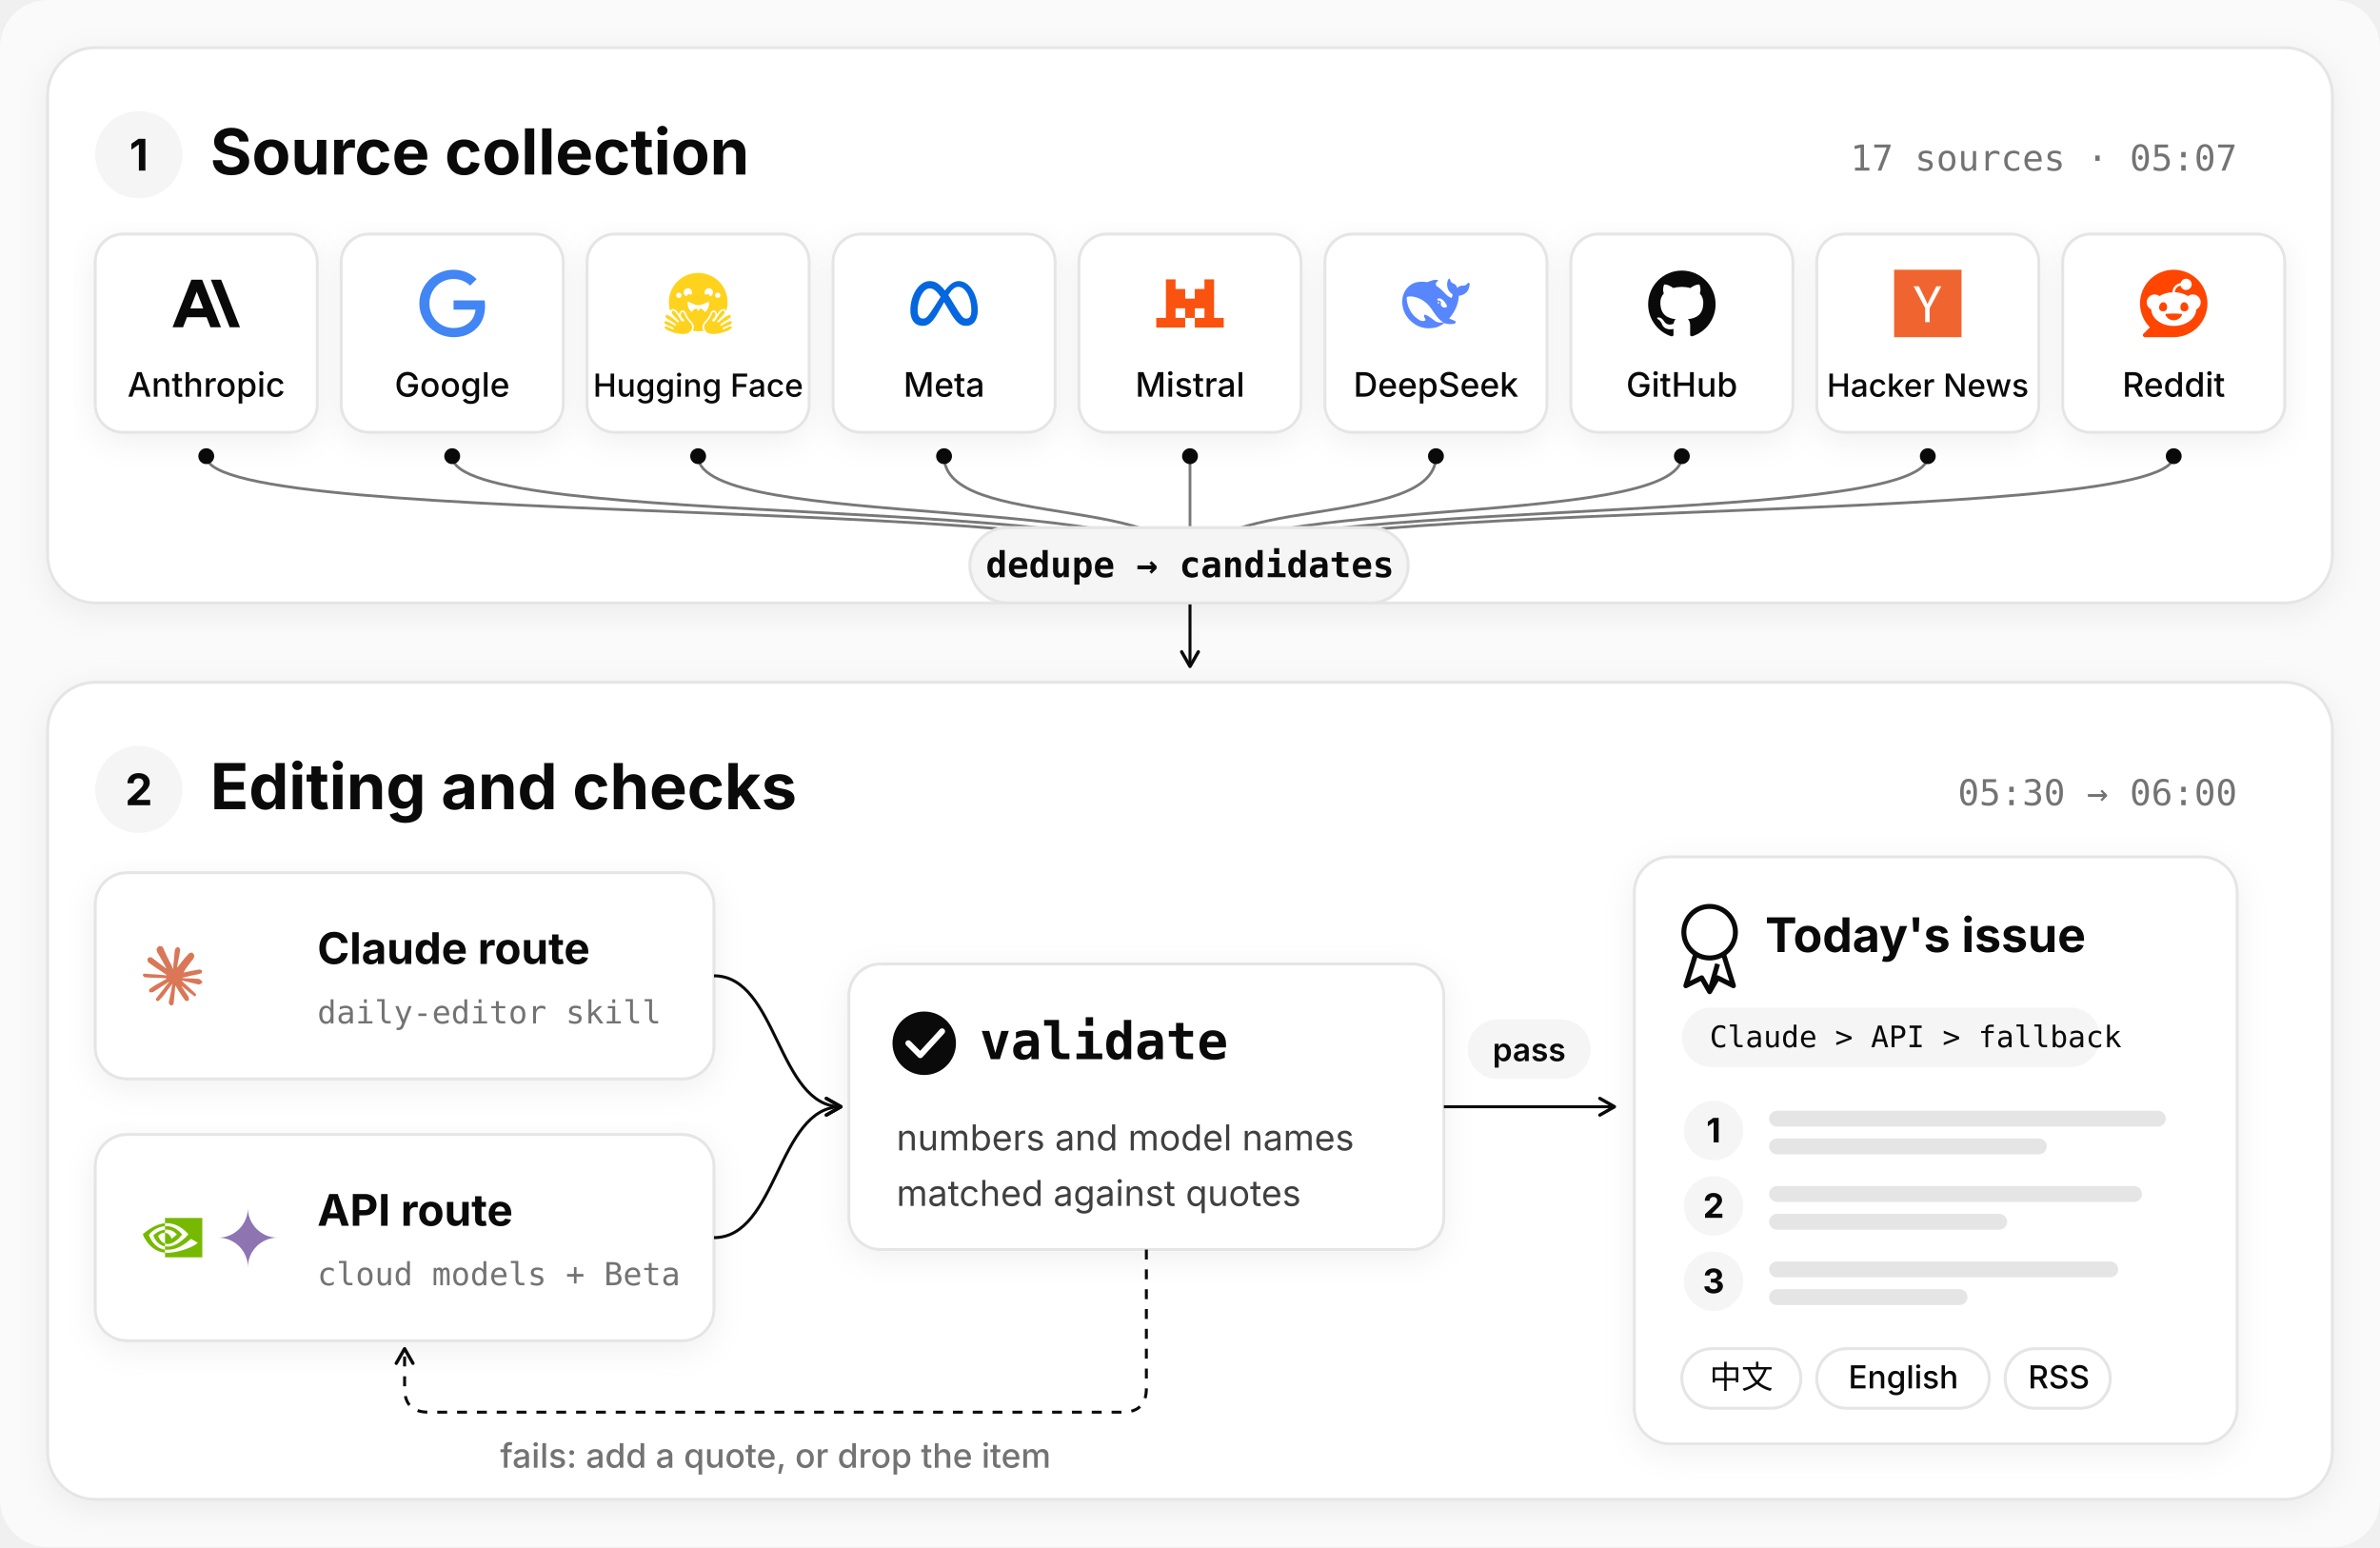
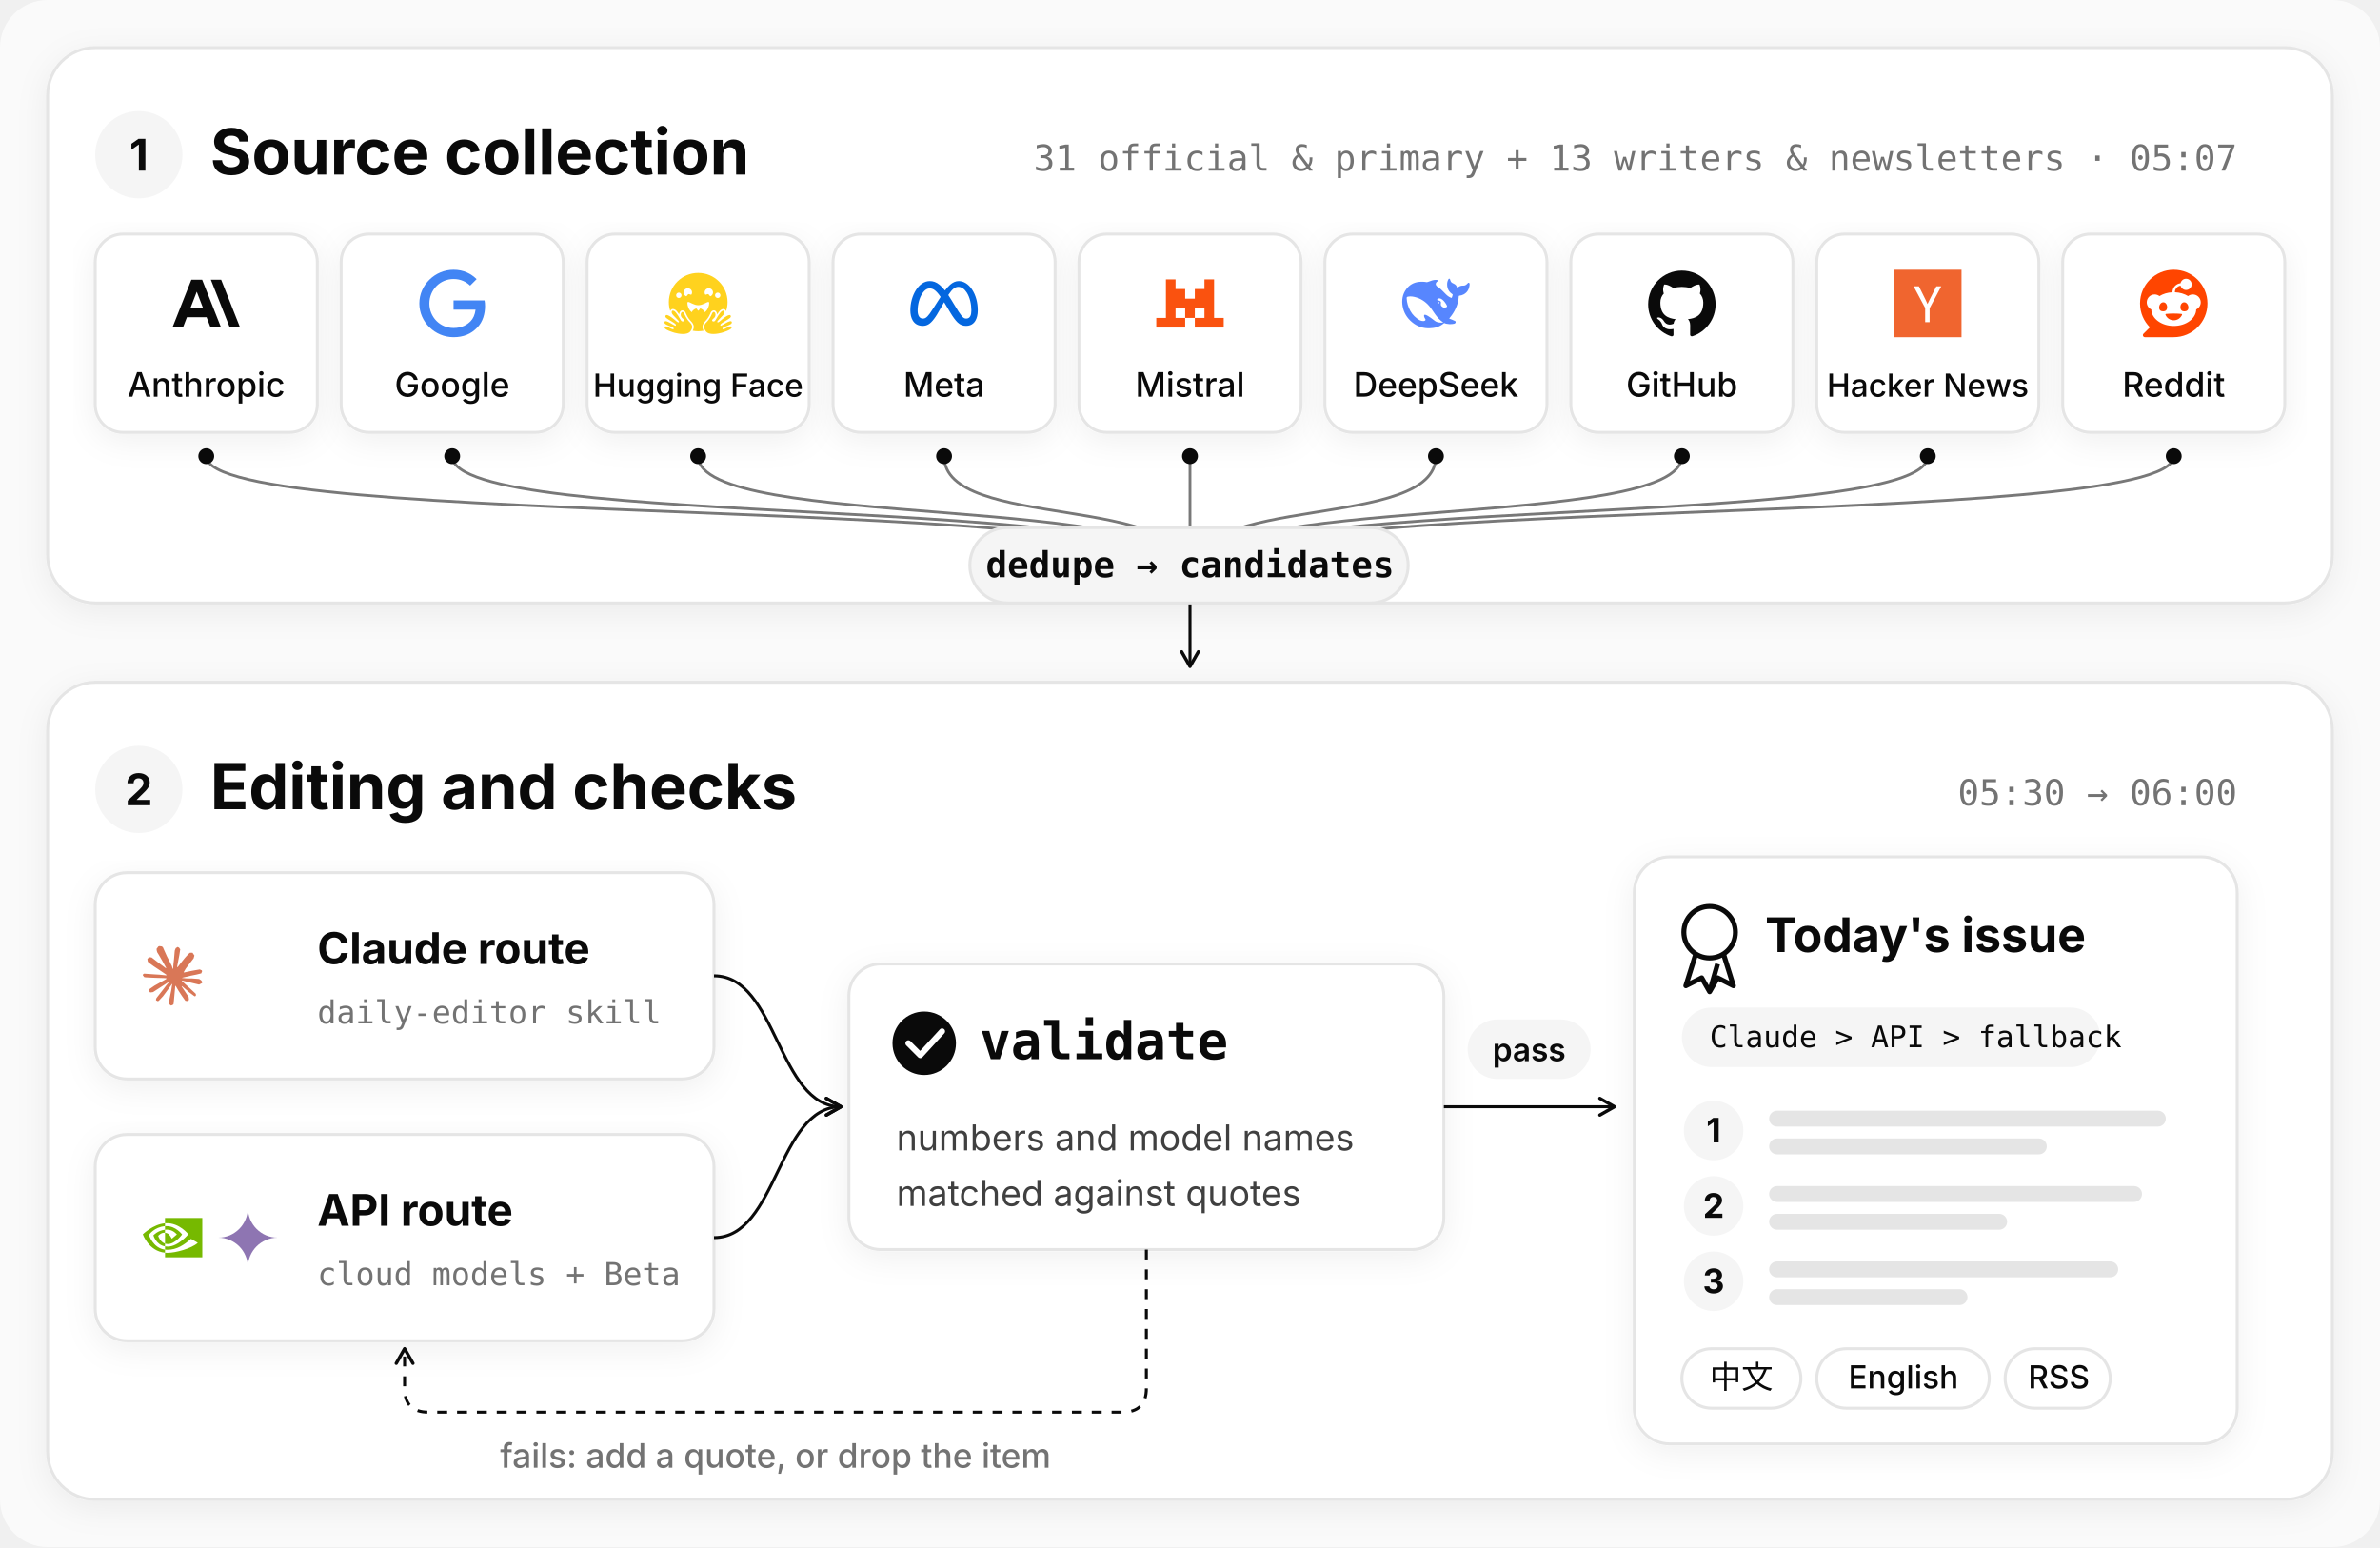
<svg xmlns="http://www.w3.org/2000/svg" width="1200" height="780" viewBox="0 0 1200 780" role="img" aria-labelledby="title desc">
  <defs>
    <filter id="shadow" x="-10%" y="-10%" width="120%" height="140%">
      <feDropShadow dx="0" dy="4" stdDeviation="8" flood-color="#000" flood-opacity="0.06" />
    </filter>
    <marker id="arrow" viewBox="0 0 10 10" refX="8" refY="5" markerWidth="7" markerHeight="7" orient="auto-start-reverse">
      <path d="M1 1 L8 5 L1 9" fill="none" stroke="#0A0A0A" stroke-width="1.6" stroke-linecap="round" stroke-linejoin="round" />
    </marker>
  </defs>
  <rect width="1200" height="780" rx="24" fill="#FAFAFA" />
  <rect x="24" y="24" width="1152" height="280" rx="24" fill="#FFFFFF" stroke="#E5E5E5" stroke-width="1.5" filter="url(#shadow)" />
  <circle cx="70" cy="78" r="22" fill="#F5F5F5" />
  <text x="70" y="86" font-family="-apple-system, BlinkMacSystemFont, 'Segoe UI', 'PingFang SC', 'Hiragino Sans GB', 'Microsoft YaHei', 'Noto Sans SC', sans-serif" font-size="22" font-weight="700" fill="#0A0A0A" text-anchor="middle">1</text>
  <text x="106" y="88" font-family="-apple-system, BlinkMacSystemFont, 'Segoe UI', 'PingFang SC', 'Hiragino Sans GB', 'Microsoft YaHei', 'Noto Sans SC', sans-serif" font-size="32" font-weight="700" fill="#0A0A0A" text-anchor="start">Source collection</text>
-   <text x="1128" y="86" font-family="ui-monospace, SFMono-Regular, Menlo, Consolas, monospace" font-size="18" font-weight="500" fill="#737373" text-anchor="end">17 sources · 05:07</text>
+   <text x="1128" y="86" font-family="ui-monospace, SFMono-Regular, Menlo, Consolas, monospace" font-size="18" font-weight="500" fill="#737373" text-anchor="end">31 official &amp; primary + 13 writers &amp; newsletters · 05:07</text>
  <rect x="48" y="118" width="112" height="100" rx="14" fill="#FFFFFF" stroke="#E5E5E5" stroke-width="1.5" filter="url(#shadow)" />
  <path transform="translate(87.0 136) scale(1.41667)" fill="#0A0A0A" d="M17.304 3.541h-3.672l6.696 16.918H24Zm-10.608 0L0 20.459h3.744l1.369-3.553h7.005l1.369 3.553h3.744L10.536 3.541Zm-.371 10.223 2.291-5.946 2.291 5.946Z" />
  <text x="104.0" y="200" font-family="-apple-system, BlinkMacSystemFont, 'Segoe UI', 'PingFang SC', 'Hiragino Sans GB', 'Microsoft YaHei', 'Noto Sans SC', sans-serif" font-size="17" font-weight="500" fill="#0A0A0A" text-anchor="middle">Anthropic</text>
  <circle cx="104.0" cy="230" r="4" fill="#0A0A0A" />
  <path d="M104.0 230 C104.0 268 600 248 600 290" fill="none" stroke="#0A0A0A" stroke-width="1.4" opacity="0.55" />
  <rect x="172" y="118" width="112" height="100" rx="14" fill="#FFFFFF" stroke="#E5E5E5" stroke-width="1.5" filter="url(#shadow)" />
  <path transform="translate(211.0 136) scale(1.41667)" fill="#4285F4" d="M12.48 10.92v3.28h7.84c-.24 1.84-.853 3.187-1.787 4.133-1.147 1.147-2.933 2.4-6.053 2.4-4.827 0-8.6-3.893-8.6-8.72s3.773-8.72 8.6-8.72c2.6 0 4.507 1.027 5.907 2.347l2.307-2.307C18.747 1.44 16.133 0 12.48 0 5.867 0 .307 5.387.307 12s5.56 12 12.173 12c3.573 0 6.267-1.173 8.373-3.36 2.16-2.16 2.84-5.213 2.84-7.667 0-.76-.053-1.467-.173-2.053H12.48z" />
  <text x="228.0" y="200" font-family="-apple-system, BlinkMacSystemFont, 'Segoe UI', 'PingFang SC', 'Hiragino Sans GB', 'Microsoft YaHei', 'Noto Sans SC', sans-serif" font-size="17" font-weight="500" fill="#0A0A0A" text-anchor="middle">Google</text>
  <circle cx="228.0" cy="230" r="4" fill="#0A0A0A" />
  <path d="M228.0 230 C228.0 268 600 248 600 290" fill="none" stroke="#0A0A0A" stroke-width="1.4" opacity="0.55" />
  <rect x="296" y="118" width="112" height="100" rx="14" fill="#FFFFFF" stroke="#E5E5E5" stroke-width="1.5" filter="url(#shadow)" />
  <path transform="translate(335.0 136) scale(1.41667)" fill="#FFD21E" d="M12.025 1.13c-5.77 0-10.449 4.647-10.449 10.378 0 1.112.178 2.181.503 3.185.064-.222.203-.444.416-.577a.96.96 0 0 1 .524-.15c.293 0 .584.124.84.284.278.173.48.408.71.694.226.282.458.611.684.951v-.014c.017-.324.106-.622.264-.874s.403-.487.762-.543c.3-.047.596.06.787.203s.31.313.4.467c.15.257.212.468.233.542.01.026.653 1.552 1.657 2.54.616.605 1.01 1.223 1.082 1.912.055.537-.096 1.059-.38 1.572.637.121 1.294.187 1.967.187.657 0 1.298-.063 1.921-.178-.287-.517-.44-1.041-.384-1.581.07-.69.465-1.307 1.081-1.913 1.004-.987 1.647-2.513 1.657-2.539.021-.074.083-.285.233-.542.09-.154.208-.323.4-.467a1.08 1.08 0 0 1 .787-.203c.359.056.604.29.762.543s.247.55.265.874v.015c.225-.34.457-.67.683-.952.23-.286.432-.52.71-.694.257-.16.547-.284.84-.285a.97.97 0 0 1 .524.151c.228.143.373.388.43.625l.006.04a10.3 10.3 0 0 0 .534-3.273c0-5.731-4.678-10.378-10.449-10.378M8.327 6.583a1.5 1.5 0 0 1 .713.174 1.487 1.487 0 0 1 .617 2.013c-.183.343-.762-.214-1.102-.094-.38.134-.532.914-.917.71a1.487 1.487 0 0 1 .69-2.803m7.486 0a1.487 1.487 0 0 1 .689 2.803c-.385.204-.536-.576-.916-.71-.34-.12-.92.437-1.103.094a1.487 1.487 0 0 1 .617-2.013 1.5 1.5 0 0 1 .713-.174m-10.68 1.55a.96.96 0 1 1 0 1.921.96.96 0 0 1 0-1.92m13.838 0a.96.96 0 1 1 0 1.92.96.96 0 0 1 0-1.92M8.489 11.458c.588.01 1.965 1.157 3.572 1.164 1.607-.007 2.984-1.155 3.572-1.164.196-.003.305.12.305.454 0 .886-.424 2.328-1.563 3.202-.22-.756-1.396-1.366-1.63-1.32q-.011.001-.02.006l-.044.026-.01.008-.03.024q-.018.017-.035.036l-.032.04a1 1 0 0 0-.058.09l-.014.025q-.049.088-.11.19a1 1 0 0 1-.083.116 1.2 1.2 0 0 1-.173.18q-.035.029-.075.058a1.3 1.3 0 0 1-.251-.243 1 1 0 0 1-.076-.107c-.124-.193-.177-.363-.337-.444-.034-.016-.104-.008-.2.022q-.094.03-.216.087-.06.028-.125.063l-.13.074q-.067.04-.136.086a3 3 0 0 0-.135.096 3 3 0 0 0-.26.219 2 2 0 0 0-.12.121 2 2 0 0 0-.106.128l-.002.002a2 2 0 0 0-.09.132l-.001.001a1.2 1.2 0 0 0-.105.212q-.013.036-.024.073c-1.139-.875-1.563-2.317-1.563-3.203 0-.334.109-.457.305-.454m.836 10.354c.824-1.19.766-2.082-.365-3.194-1.13-1.112-1.789-2.738-1.789-2.738s-.246-.945-.806-.858-.97 1.499.202 2.362c1.173.864-.233 1.45-.685.64-.45-.812-1.683-2.896-2.322-3.295s-1.089-.175-.938.647 2.822 2.813 2.562 3.244-1.176-.506-1.176-.506-2.866-2.567-3.49-1.898.473 1.23 2.037 2.16c1.564.932 1.686 1.178 1.464 1.53s-3.675-2.511-4-1.297c-.323 1.214 3.524 1.567 3.287 2.405-.238.839-2.71-1.587-3.216-.642-.506.946 3.49 2.056 3.522 2.064 1.29.33 4.568 1.028 5.713-.624m5.349 0c-.824-1.19-.766-2.082.365-3.194 1.13-1.112 1.789-2.738 1.789-2.738s.246-.945.806-.858.97 1.499-.202 2.362c-1.173.864.233 1.45.685.64.451-.812 1.683-2.896 2.322-3.295s1.089-.175.938.647-2.822 2.813-2.562 3.244 1.176-.506 1.176-.506 2.866-2.567 3.49-1.898-.473 1.23-2.037 2.16c-1.564.932-1.686 1.178-1.464 1.53s3.675-2.511 4-1.297c.323 1.214-3.524 1.567-3.287 2.405.238.839 2.71-1.587 3.216-.642.506.946-3.49 2.056-3.522 2.064-1.29.33-4.568 1.028-5.713-.624" />
  <text x="352.0" y="200" font-family="-apple-system, BlinkMacSystemFont, 'Segoe UI', 'PingFang SC', 'Hiragino Sans GB', 'Microsoft YaHei', 'Noto Sans SC', sans-serif" font-size="16" font-weight="500" fill="#0A0A0A" text-anchor="middle">Hugging Face</text>
  <circle cx="352.0" cy="230" r="4" fill="#0A0A0A" />
  <path d="M352.0 230 C352.0 268 600 248 600 290" fill="none" stroke="#0A0A0A" stroke-width="1.4" opacity="0.55" />
  <rect x="420" y="118" width="112" height="100" rx="14" fill="#FFFFFF" stroke="#E5E5E5" stroke-width="1.5" filter="url(#shadow)" />
  <path transform="translate(459.0 136) scale(1.41667)" fill="#0467DF" d="M6.915 4.03c-1.968 0-3.683 1.28-4.871 3.113C.704 9.208 0 11.883 0 14.449c0 .706.07 1.369.21 1.973a6.624 6.624 0 0 0 .265.86 5.297 5.297 0 0 0 .371.761c.696 1.159 1.818 1.927 3.593 1.927 1.497 0 2.633-.671 3.965-2.444.76-1.012 1.144-1.626 2.663-4.32l.756-1.339.186-.325c.061.1.121.196.183.3l2.152 3.595c.724 1.21 1.665 2.556 2.47 3.314 1.046.987 1.992 1.22 3.06 1.22 1.075 0 1.876-.355 2.455-.843a3.743 3.743 0 0 0 .81-.973c.542-.939.861-2.127.861-3.745 0-2.72-.681-5.357-2.084-7.45-1.282-1.912-2.957-2.93-4.716-2.93-1.047 0-2.088.467-3.053 1.308-.652.57-1.257 1.29-1.82 2.05-.69-.875-1.335-1.547-1.958-2.056-1.182-.966-2.315-1.303-3.454-1.303zm10.16 2.053c1.147 0 2.188.758 2.992 1.999 1.132 1.748 1.647 4.195 1.647 6.4 0 1.548-.368 2.9-1.839 2.9-.58 0-1.027-.23-1.664-1.004-.496-.601-1.343-1.878-2.832-4.358l-.617-1.028a44.908 44.908 0 0 0-1.255-1.98c.07-.109.141-.224.211-.327 1.12-1.667 2.118-2.602 3.358-2.602zm-10.201.553c1.265 0 2.058.791 2.675 1.446.307.327.737.871 1.234 1.579l-1.02 1.566c-.757 1.163-1.882 3.017-2.837 4.338-1.191 1.649-1.81 1.817-2.486 1.817-.524 0-1.038-.237-1.383-.794-.263-.426-.464-1.13-.464-2.046 0-2.221.63-4.535 1.66-6.088.454-.687.964-1.226 1.533-1.533a2.264 2.264 0 0 1 1.088-.285z" />
  <text x="476.0" y="200" font-family="-apple-system, BlinkMacSystemFont, 'Segoe UI', 'PingFang SC', 'Hiragino Sans GB', 'Microsoft YaHei', 'Noto Sans SC', sans-serif" font-size="17" font-weight="500" fill="#0A0A0A" text-anchor="middle">Meta</text>
  <circle cx="476.0" cy="230" r="4" fill="#0A0A0A" />
  <path d="M476.0 230 C476.0 268 600 248 600 290" fill="none" stroke="#0A0A0A" stroke-width="1.4" opacity="0.55" />
  <rect x="544" y="118" width="112" height="100" rx="14" fill="#FFFFFF" stroke="#E5E5E5" stroke-width="1.5" filter="url(#shadow)" />
  <path transform="translate(583.0 136) scale(1.41667)" fill="#FA520F" d="M17.143 3.429v3.428h-3.429v3.429h-3.428V6.857H6.857V3.43H3.43v13.714H0v3.428h10.286v-3.428H6.857v-3.429h3.429v3.429h3.429v-3.429h3.428v3.429h-3.428v3.428H24v-3.428h-3.43V3.429z" />
  <text x="600.0" y="200" font-family="-apple-system, BlinkMacSystemFont, 'Segoe UI', 'PingFang SC', 'Hiragino Sans GB', 'Microsoft YaHei', 'Noto Sans SC', sans-serif" font-size="17" font-weight="500" fill="#0A0A0A" text-anchor="middle">Mistral</text>
  <circle cx="600.0" cy="230" r="4" fill="#0A0A0A" />
  <path d="M600.0 230 C600.0 268 600 248 600 290" fill="none" stroke="#0A0A0A" stroke-width="1.4" opacity="0.55" />
  <rect x="668" y="118" width="112" height="100" rx="14" fill="#FFFFFF" stroke="#E5E5E5" stroke-width="1.5" filter="url(#shadow)" />
  <path transform="translate(707.0 136) scale(1.41667)" fill="#5786FE" d="M23.748 4.651c-.254-.124-.364.113-.512.233-.051.04-.094.09-.137.137-.372.397-.806.657-1.373.626-.829-.046-1.537.214-2.163.848-.133-.782-.575-1.248-1.247-1.548-.352-.155-.708-.311-.955-.65-.172-.24-.219-.509-.305-.774-.055-.16-.11-.323-.293-.35-.2-.031-.278.136-.356.276-.313.572-.434 1.202-.422 1.84.027 1.436.633 2.58 1.838 3.393.137.094.172.187.129.323-.082.28-.18.553-.266.833-.055.179-.137.218-.328.14a5.5 5.5 0 0 1-1.737-1.179c-.857-.828-1.631-1.743-2.597-2.46a12 12 0 0 0-.689-.47c-.985-.957.13-1.743.387-1.836.27-.098.094-.433-.778-.428-.872.003-1.67.295-2.687.685a3 3 0 0 1-.465.136 9.6 9.6 0 0 0-2.883-.101c-1.885.21-3.39 1.1-4.497 2.622C.082 8.776-.231 10.854.152 13.02c.403 2.284 1.568 4.175 3.36 5.653 1.857 1.533 3.997 2.284 6.438 2.14 1.482-.085 3.132-.284 4.994-1.86.47.234.962.328 1.78.398.629.058 1.235-.031 1.705-.129.735-.155.684-.836.418-.961-2.155-1.004-1.682-.595-2.112-.926 1.095-1.295 2.768-3.598 3.284-6.733.05-.346.115-.834.108-1.114-.004-.171.035-.238.23-.257a4.2 4.2 0 0 0 1.545-.475c1.397-.763 1.96-2.016 2.093-3.517.02-.23-.004-.467-.247-.588M11.58 18.168c-2.088-1.642-3.101-2.183-3.52-2.16-.39.024-.32.472-.234.763.09.288.207.487.371.74.114.167.192.416-.113.603-.673.416-1.842-.14-1.897-.168-1.361-.801-2.5-1.86-3.301-3.306-.775-1.393-1.225-2.888-1.299-4.482-.02-.385.094-.522.477-.592a4.7 4.7 0 0 1 1.53-.038c2.131.311 3.946 1.264 5.467 2.774.868.86 1.525 1.887 2.202 2.89.72 1.066 1.494 2.082 2.48 2.915.348.291.626.513.892.677-.802.09-2.14.109-3.055-.615zm1.001-6.44a.306.306 0 0 1 .415-.287.3.3 0 0 1 .113.074.3.3 0 0 1 .086.214c0 .17-.136.307-.308.307a.303.303 0 0 1-.306-.307m3.11 1.596c-.2.081-.4.151-.591.16a1.25 1.25 0 0 1-.798-.254c-.274-.23-.47-.358-.551-.758a1.7 1.7 0 0 1 .015-.588c.07-.327-.007-.537-.238-.727-.188-.156-.426-.199-.689-.199a.6.6 0 0 1-.254-.078.253.253 0 0 1-.114-.358 1 1 0 0 1 .192-.21c.356-.202.767-.136 1.146.016.352.144.618.408 1.001.782.392.451.462.576.685.915.176.264.336.536.446.848.066.194-.02.353-.25.45" />
  <text x="724.0" y="200" font-family="-apple-system, BlinkMacSystemFont, 'Segoe UI', 'PingFang SC', 'Hiragino Sans GB', 'Microsoft YaHei', 'Noto Sans SC', sans-serif" font-size="17" font-weight="500" fill="#0A0A0A" text-anchor="middle">DeepSeek</text>
  <circle cx="724.0" cy="230" r="4" fill="#0A0A0A" />
  <path d="M724.0 230 C724.0 268 600 248 600 290" fill="none" stroke="#0A0A0A" stroke-width="1.4" opacity="0.55" />
  <rect x="792" y="118" width="112" height="100" rx="14" fill="#FFFFFF" stroke="#E5E5E5" stroke-width="1.5" filter="url(#shadow)" />
  <path transform="translate(831.0 136) scale(1.41667)" fill="#0A0A0A" d="M12 .297c-6.63 0-12 5.373-12 12 0 5.303 3.438 9.8 8.205 11.385.6.113.82-.258.82-.577 0-.285-.01-1.04-.015-2.04-3.338.724-4.042-1.61-4.042-1.61C4.422 18.07 3.633 17.7 3.633 17.7c-1.087-.744.084-.729.084-.729 1.205.084 1.838 1.236 1.838 1.236 1.07 1.835 2.809 1.305 3.495.998.108-.776.417-1.305.76-1.605-2.665-.3-5.466-1.332-5.466-5.93 0-1.31.465-2.38 1.235-3.22-.135-.303-.54-1.523.105-3.176 0 0 1.005-.322 3.3 1.23.96-.267 1.98-.399 3-.405 1.02.006 2.04.138 3 .405 2.28-1.552 3.285-1.23 3.285-1.23.645 1.653.24 2.873.12 3.176.765.84 1.23 1.91 1.23 3.22 0 4.61-2.805 5.625-5.475 5.92.42.36.81 1.096.81 2.22 0 1.606-.015 2.896-.015 3.286 0 .315.21.69.825.57C20.565 22.092 24 17.592 24 12.297c0-6.627-5.373-12-12-12" />
  <text x="848.0" y="200" font-family="-apple-system, BlinkMacSystemFont, 'Segoe UI', 'PingFang SC', 'Hiragino Sans GB', 'Microsoft YaHei', 'Noto Sans SC', sans-serif" font-size="17" font-weight="500" fill="#0A0A0A" text-anchor="middle">GitHub</text>
  <circle cx="848.0" cy="230" r="4" fill="#0A0A0A" />
  <path d="M848.0 230 C848.0 268 600 248 600 290" fill="none" stroke="#0A0A0A" stroke-width="1.4" opacity="0.55" />
  <rect x="916" y="118" width="112" height="100" rx="14" fill="#FFFFFF" stroke="#E5E5E5" stroke-width="1.5" filter="url(#shadow)" />
  <path transform="translate(955.0 136) scale(1.41667)" fill="#F0652F" d="M0 24V0h24v24H0zM6.951 5.896l4.112 7.708v5.064h1.583v-4.972l4.148-7.799h-1.749l-2.457 4.875c-.372.745-.688 1.434-.688 1.434s-.297-.708-.651-1.434L8.831 5.896h-1.88z" />
  <text x="972.0" y="200" font-family="-apple-system, BlinkMacSystemFont, 'Segoe UI', 'PingFang SC', 'Hiragino Sans GB', 'Microsoft YaHei', 'Noto Sans SC', sans-serif" font-size="16" font-weight="500" fill="#0A0A0A" text-anchor="middle">Hacker News</text>
  <circle cx="972.0" cy="230" r="4" fill="#0A0A0A" />
  <path d="M972.0 230 C972.0 268 600 248 600 290" fill="none" stroke="#0A0A0A" stroke-width="1.4" opacity="0.55" />
  <rect x="1040" y="118" width="112" height="100" rx="14" fill="#FFFFFF" stroke="#E5E5E5" stroke-width="1.5" filter="url(#shadow)" />
  <path transform="translate(1079.0 136) scale(1.41667)" fill="#FF4500" d="M12 0C5.373 0 0 5.373 0 12c0 3.314 1.343 6.314 3.515 8.485l-2.286 2.286C.775 23.225 1.097 24 1.738 24H12c6.627 0 12-5.373 12-12S18.627 0 12 0Zm4.388 3.199c1.104 0 1.999.895 1.999 1.999 0 1.105-.895 2-1.999 2-.946 0-1.739-.657-1.947-1.539v.002c-1.147.162-2.032 1.15-2.032 2.341v.007c1.776.067 3.4.567 4.686 1.363.473-.363 1.064-.58 1.707-.58 1.547 0 2.802 1.254 2.802 2.802 0 1.117-.655 2.081-1.601 2.531-.088 3.256-3.637 5.876-7.997 5.876-4.361 0-7.905-2.617-7.998-5.87-.954-.447-1.614-1.415-1.614-2.538 0-1.548 1.255-2.802 2.803-2.802.645 0 1.239.218 1.712.585 1.275-.79 2.881-1.291 4.64-1.365v-.01c0-1.663 1.263-3.034 2.88-3.207.188-.911.993-1.595 1.959-1.595Zm-8.085 8.376c-.784 0-1.459.78-1.506 1.797-.047 1.016.64 1.429 1.426 1.429.786 0 1.371-.369 1.418-1.385.047-1.017-.553-1.841-1.338-1.841Zm7.406 0c-.786 0-1.385.824-1.338 1.841.047 1.017.634 1.385 1.418 1.385.785 0 1.473-.413 1.426-1.429-.046-1.017-.721-1.797-1.506-1.797Zm-3.703 4.013c-.974 0-1.907.048-2.77.135-.147.015-.241.168-.183.305.483 1.154 1.622 1.964 2.953 1.964 1.33 0 2.47-.81 2.953-1.964.057-.137-.037-.29-.184-.305-.863-.087-1.795-.135-2.769-.135Z" />
  <text x="1096.0" y="200" font-family="-apple-system, BlinkMacSystemFont, 'Segoe UI', 'PingFang SC', 'Hiragino Sans GB', 'Microsoft YaHei', 'Noto Sans SC', sans-serif" font-size="17" font-weight="500" fill="#0A0A0A" text-anchor="middle">Reddit</text>
  <circle cx="1096.0" cy="230" r="4" fill="#0A0A0A" />
  <path d="M1096.0 230 C1096.0 268 600 248 600 290" fill="none" stroke="#0A0A0A" stroke-width="1.4" opacity="0.55" />
  <line x1="600" y1="290" x2="600" y2="336" stroke="#0A0A0A" stroke-width="1.5" marker-end="url(#arrow)" />
  <rect x="489" y="266" width="221" height="38" rx="19" fill="#F5F5F5" stroke="#E5E5E5" stroke-width="1.5" />
  <text x="600" y="291" font-family="ui-monospace, SFMono-Regular, Menlo, Consolas, monospace" font-size="18" font-weight="600" fill="#0A0A0A" text-anchor="middle">dedupe → candidates</text>
  <rect x="24" y="344" width="1152" height="412" rx="24" fill="#FFFFFF" stroke="#E5E5E5" stroke-width="1.5" filter="url(#shadow)" />
  <circle cx="70" cy="398" r="22" fill="#F5F5F5" />
  <text x="70" y="406" font-family="-apple-system, BlinkMacSystemFont, 'Segoe UI', 'PingFang SC', 'Hiragino Sans GB', 'Microsoft YaHei', 'Noto Sans SC', sans-serif" font-size="22" font-weight="700" fill="#0A0A0A" text-anchor="middle">2</text>
  <text x="106" y="408" font-family="-apple-system, BlinkMacSystemFont, 'Segoe UI', 'PingFang SC', 'Hiragino Sans GB', 'Microsoft YaHei', 'Noto Sans SC', sans-serif" font-size="32" font-weight="700" fill="#0A0A0A" text-anchor="start">Editing and checks</text>
  <text x="1128" y="406" font-family="ui-monospace, SFMono-Regular, Menlo, Consolas, monospace" font-size="18" font-weight="500" fill="#737373" text-anchor="end">05:30 → 06:00</text>
  <rect x="48" y="440" width="312" height="104" rx="16" fill="#FFFFFF" stroke="#E5E5E5" stroke-width="1.5" filter="url(#shadow)" />
  <path transform="translate(72 477) scale(1.25)" fill="#D97757" d="m4.714 15.956 4.717-2.647.079-.231-.079-.128h-.231l-.789-.049-2.696-.073-2.337-.097-2.265-.121-.571-.121-.534-.704.055-.352.48-.322.686.061 1.518.103 2.277.158 1.651.097 2.447.255h.389l.055-.158-.134-.097-.103-.097L6.973 9.836l-2.55-1.688-1.336-.971-.723-.492-.364-.461-.158-1.008.656-.723.88.061.225.061.892.686 1.906 1.475 2.489 1.834.364.303.146-.103.018-.073-.164-.273-1.354-2.447-1.445-2.489-.643-1.032-.17-.619c-.061-.255-.103-.467-.103-.729L6.287.134 6.7 0l.996.134.419.364.619 1.415 1.002 2.228 1.554 3.03.455.898.243.832.091.255h.158v-.146l.128-1.706.237-2.095.231-2.696.079-.759.376-.911.747-.492.583.279.48.686-.067.443-.285 1.852-.559 2.902-.364 1.943h.212l.243-.243.984-1.305 1.651-2.064.729-.82.85-.905.546-.431h1.032l.759 1.129-.34 1.166-1.062 1.348-.88 1.141-1.263 1.7-.789 1.36.073.109.188-.018 2.853-.607 1.542-.279 1.84-.316.832.389.091.395-.328.807-1.967.486-2.307.461-3.436.814-.043.03.049.061 1.548.146.662.036h1.621l3.018.225.789.522.474.638-.079.486-1.214.619-1.639-.389-3.825-.911-1.311-.328h-.182v.109l1.093 1.069 2.003 1.809 2.507 2.331.128.577-.322.455-.34-.049-2.204-1.657-.85-.747-1.925-1.621h-.128v.17l.443.65 2.344 3.521.121 1.081-.17.352-.607.212-.668-.121-1.372-1.925L14.38 17.959l-1.141-1.943-.14.079-.674 7.255-.316.37-.729.279-.607-.461-.322-.747.322-1.475.389-1.925.316-1.53.285-1.9.17-.631-.012-.043-.14.018-1.433 1.967-2.18 2.945-1.724 1.846-.413.164-.716-.37.067-.662.401-.589 2.386-3.036 1.439-1.882.929-1.087-.006-.158h-.055l-6.338 4.116-1.129.146-.486-.455.061-.747.231-.243 1.906-1.311Z" />
  <text x="160" y="486" font-family="-apple-system, BlinkMacSystemFont, 'Segoe UI', 'PingFang SC', 'Hiragino Sans GB', 'Microsoft YaHei', 'Noto Sans SC', sans-serif" font-size="22" font-weight="700" fill="#0A0A0A" text-anchor="start">Claude route</text>
  <text x="160" y="516" font-family="ui-monospace, SFMono-Regular, Menlo, Consolas, monospace" font-size="16" font-weight="400" fill="#737373" text-anchor="start">daily-editor skill</text>
  <rect x="48" y="572" width="312" height="104" rx="16" fill="#FFFFFF" stroke="#E5E5E5" stroke-width="1.5" filter="url(#shadow)" />
  <path transform="translate(72 609) scale(1.25)" fill="#76B900" d="M8.948 8.798v-1.43a6.7 6.7 0 0 1 .424-.018c3.922-.124 6.493 3.374 6.493 3.374s-2.774 3.851-5.75 3.851c-.398 0-.787-.062-1.158-.185v-4.346c1.528.185 1.837.857 2.747 2.385l2.04-1.714s-1.492-1.952-4-1.952a6.016 6.016 0 0 0-.796.035m0-4.735v2.138l.424-.027c5.45-.185 9.01 4.47 9.01 4.47s-4.08 4.964-8.33 4.964c-.37 0-.733-.035-1.095-.097v1.325c.3.035.61.062.91.062 3.957 0 6.82-2.023 9.593-4.408.459.371 2.34 1.263 2.73 1.652-2.633 2.208-8.772 3.984-12.253 3.984-.335 0-.653-.018-.971-.053v1.864H24V4.063zm0 10.326v1.131c-3.657-.654-4.673-4.46-4.673-4.46s1.758-1.944 4.673-2.262v1.237H8.94c-1.528-.186-2.73 1.245-2.73 1.245s.68 2.412 2.739 3.11M2.456 10.9s2.164-3.197 6.5-3.533V6.201C4.153 6.59 0 10.653 0 10.653s2.35 6.802 8.948 7.42v-1.237c-4.84-.6-6.492-5.936-6.492-5.936z" />
  <path transform="translate(110 609) scale(1.25)" fill="#8E75B2" d="M11.04 19.32Q12 21.51 12 24q0-2.49.93-4.68.96-2.19 2.58-3.81t3.81-2.55Q21.51 12 24 12q-2.49 0-4.68-.93a12.3 12.3 0 0 1-3.81-2.58 12.3 12.3 0 0 1-2.58-3.81Q12 2.49 12 0q0 2.49-.96 4.68-.93 2.19-2.55 3.81a12.3 12.3 0 0 1-3.81 2.58Q2.49 12 0 12q2.49 0 4.68.96 2.19.93 3.81 2.55t2.55 3.81" />
  <text x="160" y="618" font-family="-apple-system, BlinkMacSystemFont, 'Segoe UI', 'PingFang SC', 'Hiragino Sans GB', 'Microsoft YaHei', 'Noto Sans SC', sans-serif" font-size="22" font-weight="700" fill="#0A0A0A" text-anchor="start">API route</text>
  <text x="160" y="648" font-family="ui-monospace, SFMono-Regular, Menlo, Consolas, monospace" font-size="16" font-weight="400" fill="#737373" text-anchor="start">cloud models + Beta</text>
  <path d="M360 492 C392 492 392 558 424 558" fill="none" stroke="#0A0A0A" stroke-width="1.5" marker-end="url(#arrow)" />
  <path d="M360 624 C392 624 392 558 424 558" fill="none" stroke="#0A0A0A" stroke-width="1.5" marker-end="url(#arrow)" />
  <rect x="428" y="486" width="300" height="144" rx="16" fill="#FFFFFF" stroke="#E5E5E5" stroke-width="1.5" filter="url(#shadow)" />
  <circle cx="466" cy="526" r="16" fill="#0A0A0A" />
  <path d="M458 526 l6 6 l11 -12" fill="none" stroke="#FFFFFF" stroke-width="3" stroke-linecap="round" stroke-linejoin="round" />
  <text x="494" y="534" font-family="ui-monospace, SFMono-Regular, Menlo, Consolas, monospace" font-size="26" font-weight="700" fill="#0A0A0A" text-anchor="start">validate</text>
  <text x="452" y="580" font-family="-apple-system, BlinkMacSystemFont, 'Segoe UI', 'PingFang SC', 'Hiragino Sans GB', 'Microsoft YaHei', 'Noto Sans SC', sans-serif" font-size="18" font-weight="400" fill="#404040" text-anchor="start">numbers and model names</text>
  <text x="452" y="608" font-family="-apple-system, BlinkMacSystemFont, 'Segoe UI', 'PingFang SC', 'Hiragino Sans GB', 'Microsoft YaHei', 'Noto Sans SC', sans-serif" font-size="18" font-weight="400" fill="#404040" text-anchor="start">matched against quotes</text>
  <path d="M578 630 L578 700 Q578 712 566 712 L216 712 Q204 712 204 700 L204 680" fill="none" stroke="#0A0A0A" stroke-width="1.5" stroke-dasharray="5 5" marker-end="url(#arrow)" />
  <text x="391" y="740" font-family="-apple-system, BlinkMacSystemFont, 'Segoe UI', 'PingFang SC', 'Hiragino Sans GB', 'Microsoft YaHei', 'Noto Sans SC', sans-serif" font-size="17" font-weight="500" fill="#737373" text-anchor="middle">fails: add a quote, or drop the item</text>
  <line x1="728" y1="558" x2="814" y2="558" stroke="#0A0A0A" stroke-width="1.5" marker-end="url(#arrow)" />
  <rect x="740" y="514" width="62" height="30" rx="15" fill="#F5F5F5" />
  <text x="771" y="535" font-family="-apple-system, BlinkMacSystemFont, 'Segoe UI', 'PingFang SC', 'Hiragino Sans GB', 'Microsoft YaHei', 'Noto Sans SC', sans-serif" font-size="16" font-weight="600" fill="#0A0A0A" text-anchor="middle">pass</text>
  <rect x="824" y="432" width="304" height="296" rx="18" fill="#FFFFFF" stroke="#E5E5E5" stroke-width="1.5" filter="url(#shadow)" />
  <circle cx="862" cy="470" r="13" fill="none" stroke="#0A0A0A" stroke-width="2.5" />
  <path d="M855 481 l-5 16 l8 -4 l4 7 l4 -14 M869 481 l5 16 l-8 -4 l-4 7" fill="none" stroke="#0A0A0A" stroke-width="2.5" stroke-linejoin="round" />
  <text x="890" y="480" font-family="-apple-system, BlinkMacSystemFont, 'Segoe UI', 'PingFang SC', 'Hiragino Sans GB', 'Microsoft YaHei', 'Noto Sans SC', sans-serif" font-size="24" font-weight="700" fill="#0A0A0A" text-anchor="start">Today's issue</text>
  <rect x="848" y="508" width="211" height="30" rx="15" fill="#F5F5F5" />
  <text x="862" y="528" font-family="ui-monospace, SFMono-Regular, Menlo, Consolas, monospace" font-size="15" font-weight="500" fill="#0A0A0A" text-anchor="start">Claude &gt; API &gt; fallback</text>
  <circle cx="864" cy="570" r="15" fill="#F5F5F5" />
  <text x="864" y="576" font-family="-apple-system, BlinkMacSystemFont, 'Segoe UI', 'PingFang SC', 'Hiragino Sans GB', 'Microsoft YaHei', 'Noto Sans SC', sans-serif" font-size="17" font-weight="700" fill="#0A0A0A" text-anchor="middle">1</text>
  <rect x="892" y="560" width="200" height="8" rx="4" fill="#E5E5E5" />
  <rect x="892" y="574" width="140" height="8" rx="4" fill="#E5E5E5" />
  <circle cx="864" cy="608" r="15" fill="#F5F5F5" />
  <text x="864" y="614" font-family="-apple-system, BlinkMacSystemFont, 'Segoe UI', 'PingFang SC', 'Hiragino Sans GB', 'Microsoft YaHei', 'Noto Sans SC', sans-serif" font-size="17" font-weight="700" fill="#0A0A0A" text-anchor="middle">2</text>
  <rect x="892" y="598" width="188" height="8" rx="4" fill="#E5E5E5" />
  <rect x="892" y="612" width="120" height="8" rx="4" fill="#E5E5E5" />
  <circle cx="864" cy="646" r="15" fill="#F5F5F5" />
  <text x="864" y="652" font-family="-apple-system, BlinkMacSystemFont, 'Segoe UI', 'PingFang SC', 'Hiragino Sans GB', 'Microsoft YaHei', 'Noto Sans SC', sans-serif" font-size="17" font-weight="700" fill="#0A0A0A" text-anchor="middle">3</text>
  <rect x="892" y="636" width="176" height="8" rx="4" fill="#E5E5E5" />
  <rect x="892" y="650" width="100" height="8" rx="4" fill="#E5E5E5" />
  <rect x="848" y="680" width="60" height="30" rx="15" fill="none" stroke="#E5E5E5" stroke-width="1.5" />
  <text x="878.0" y="700" font-family="-apple-system, BlinkMacSystemFont, 'Segoe UI', 'PingFang SC', 'Hiragino Sans GB', 'Microsoft YaHei', 'Noto Sans SC', sans-serif" font-size="16" font-weight="500" fill="#0A0A0A" text-anchor="middle">中文</text>
  <rect x="916" y="680" width="87" height="30" rx="15" fill="none" stroke="#E5E5E5" stroke-width="1.5" />
  <text x="959.68" y="700" font-family="-apple-system, BlinkMacSystemFont, 'Segoe UI', 'PingFang SC', 'Hiragino Sans GB', 'Microsoft YaHei', 'Noto Sans SC', sans-serif" font-size="16" font-weight="500" fill="#0A0A0A" text-anchor="middle">English</text>
  <rect x="1011" y="680" width="53" height="30" rx="15" fill="none" stroke="#E5E5E5" stroke-width="1.5" />
  <text x="1038.08" y="700" font-family="-apple-system, BlinkMacSystemFont, 'Segoe UI', 'PingFang SC', 'Hiragino Sans GB', 'Microsoft YaHei', 'Noto Sans SC', sans-serif" font-size="16" font-weight="500" fill="#0A0A0A" text-anchor="middle">RSS</text>
</svg>
